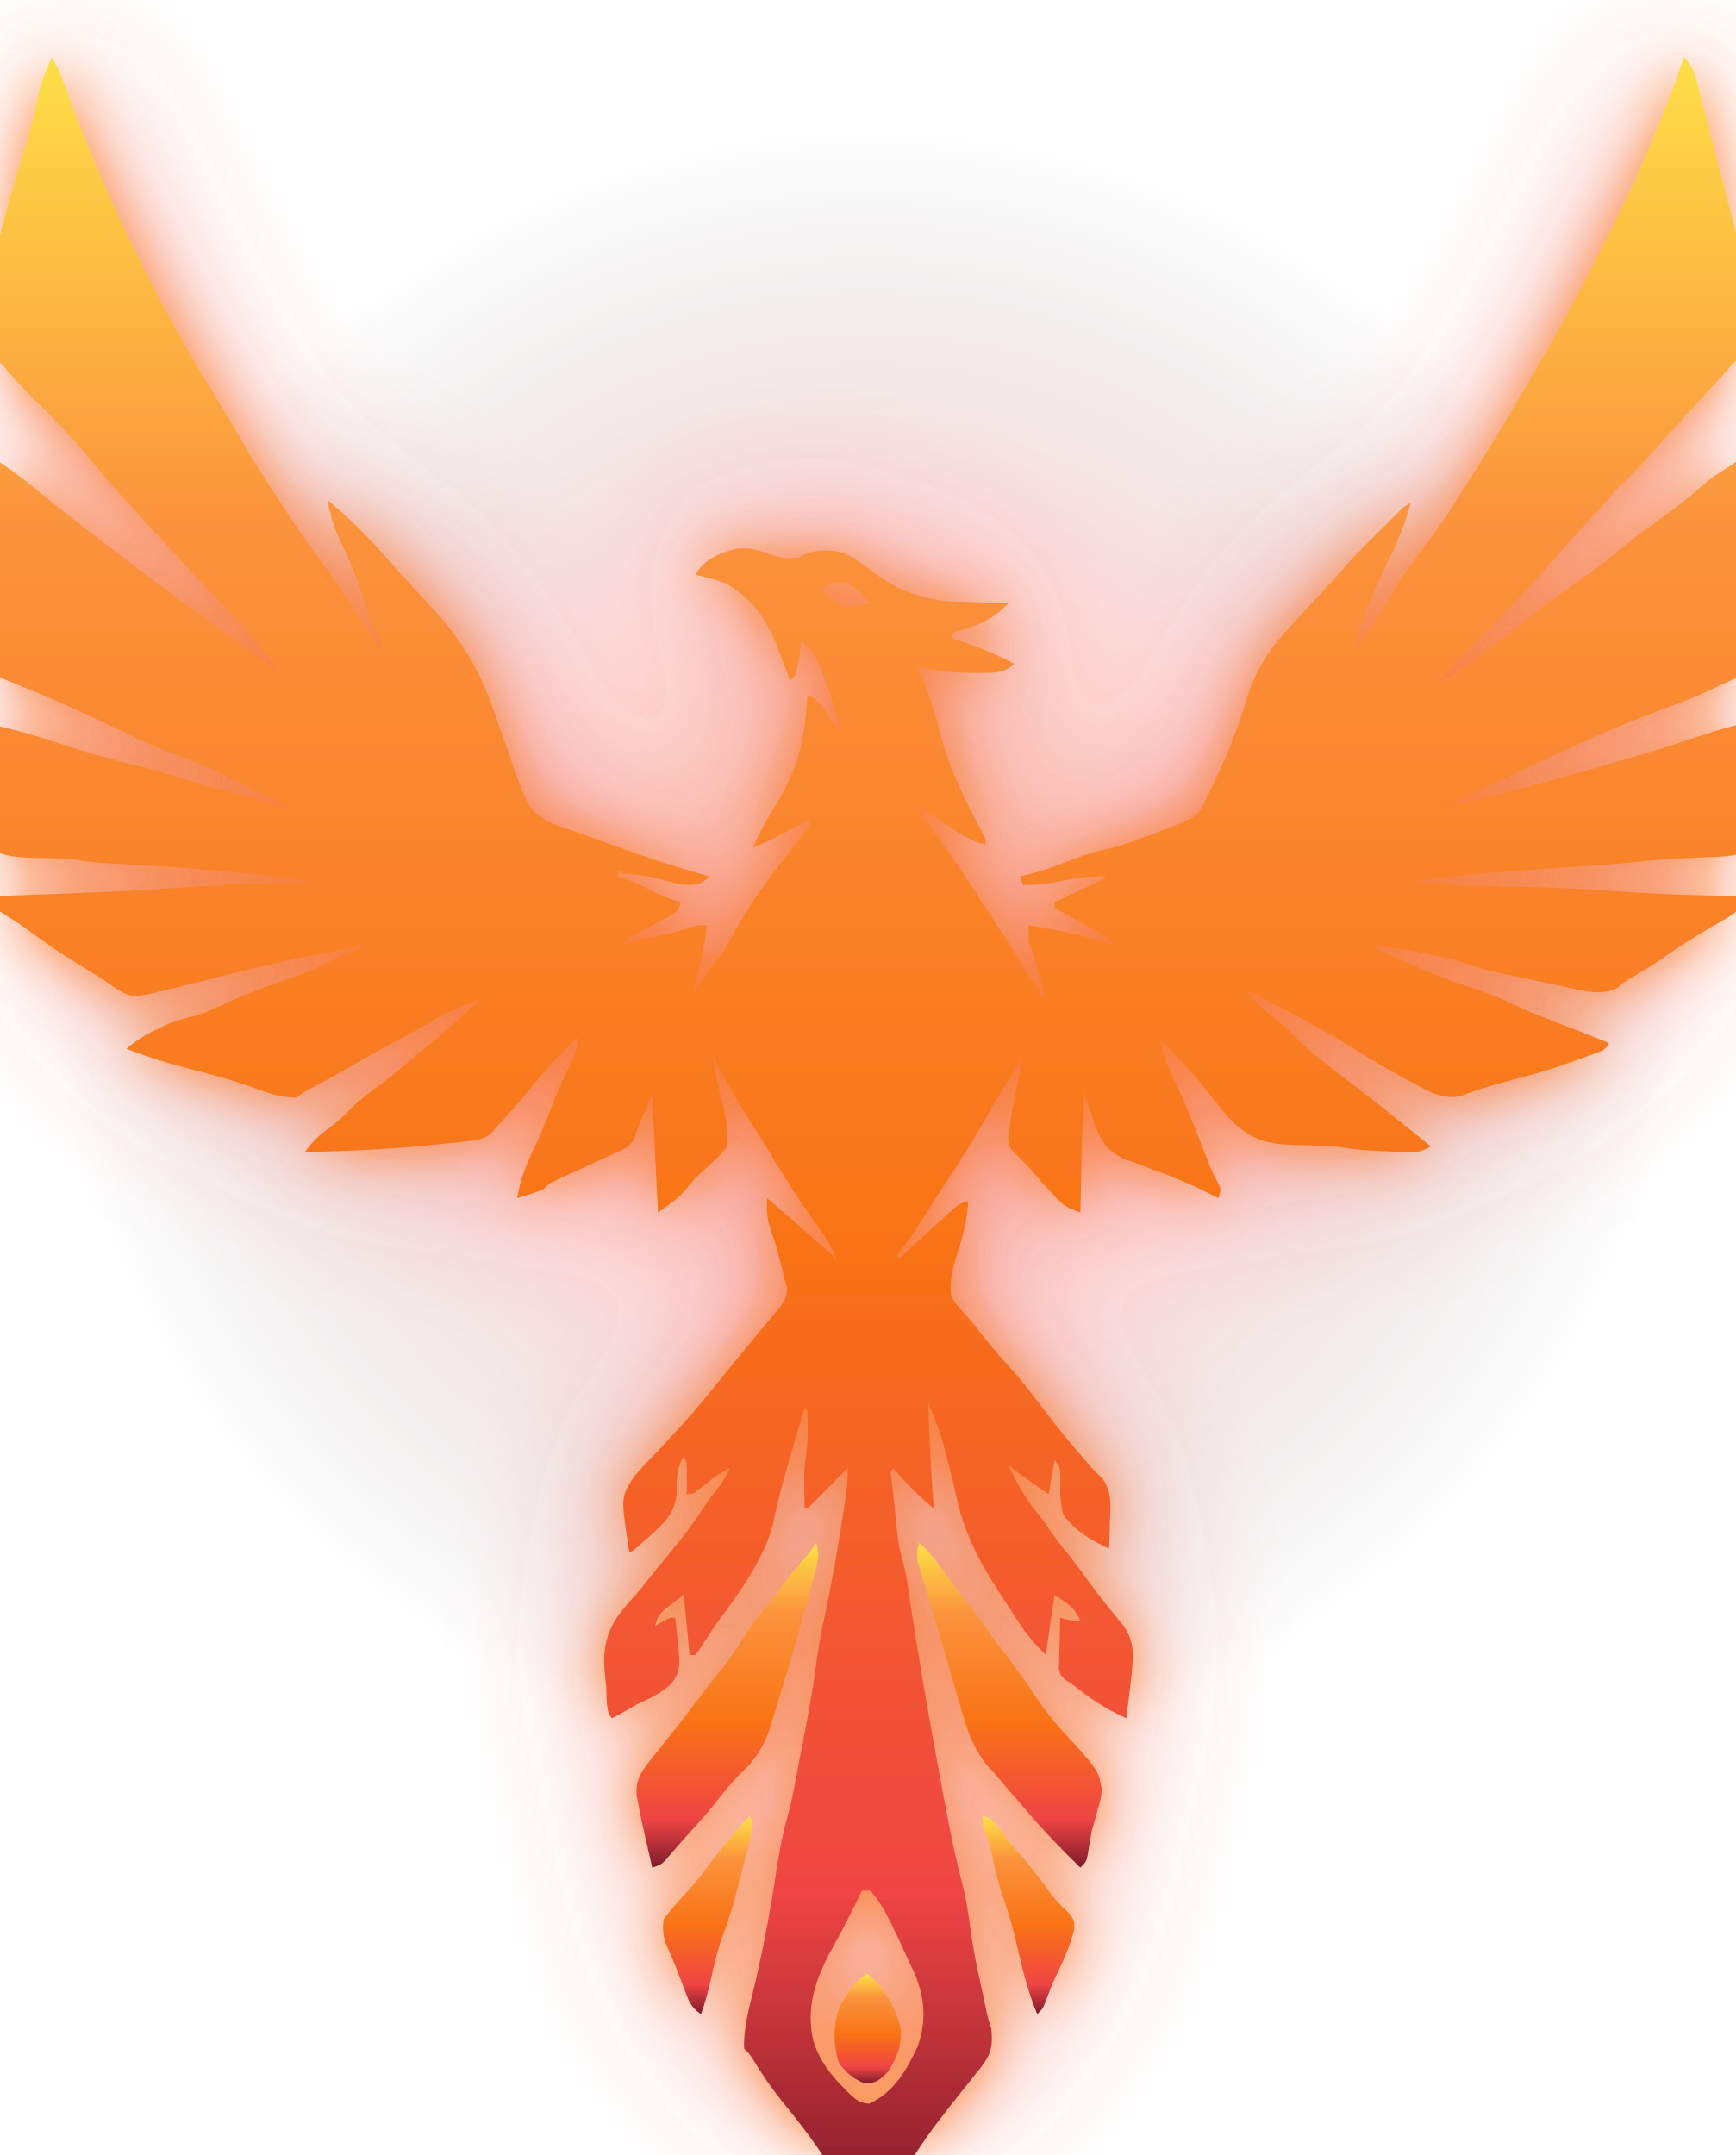
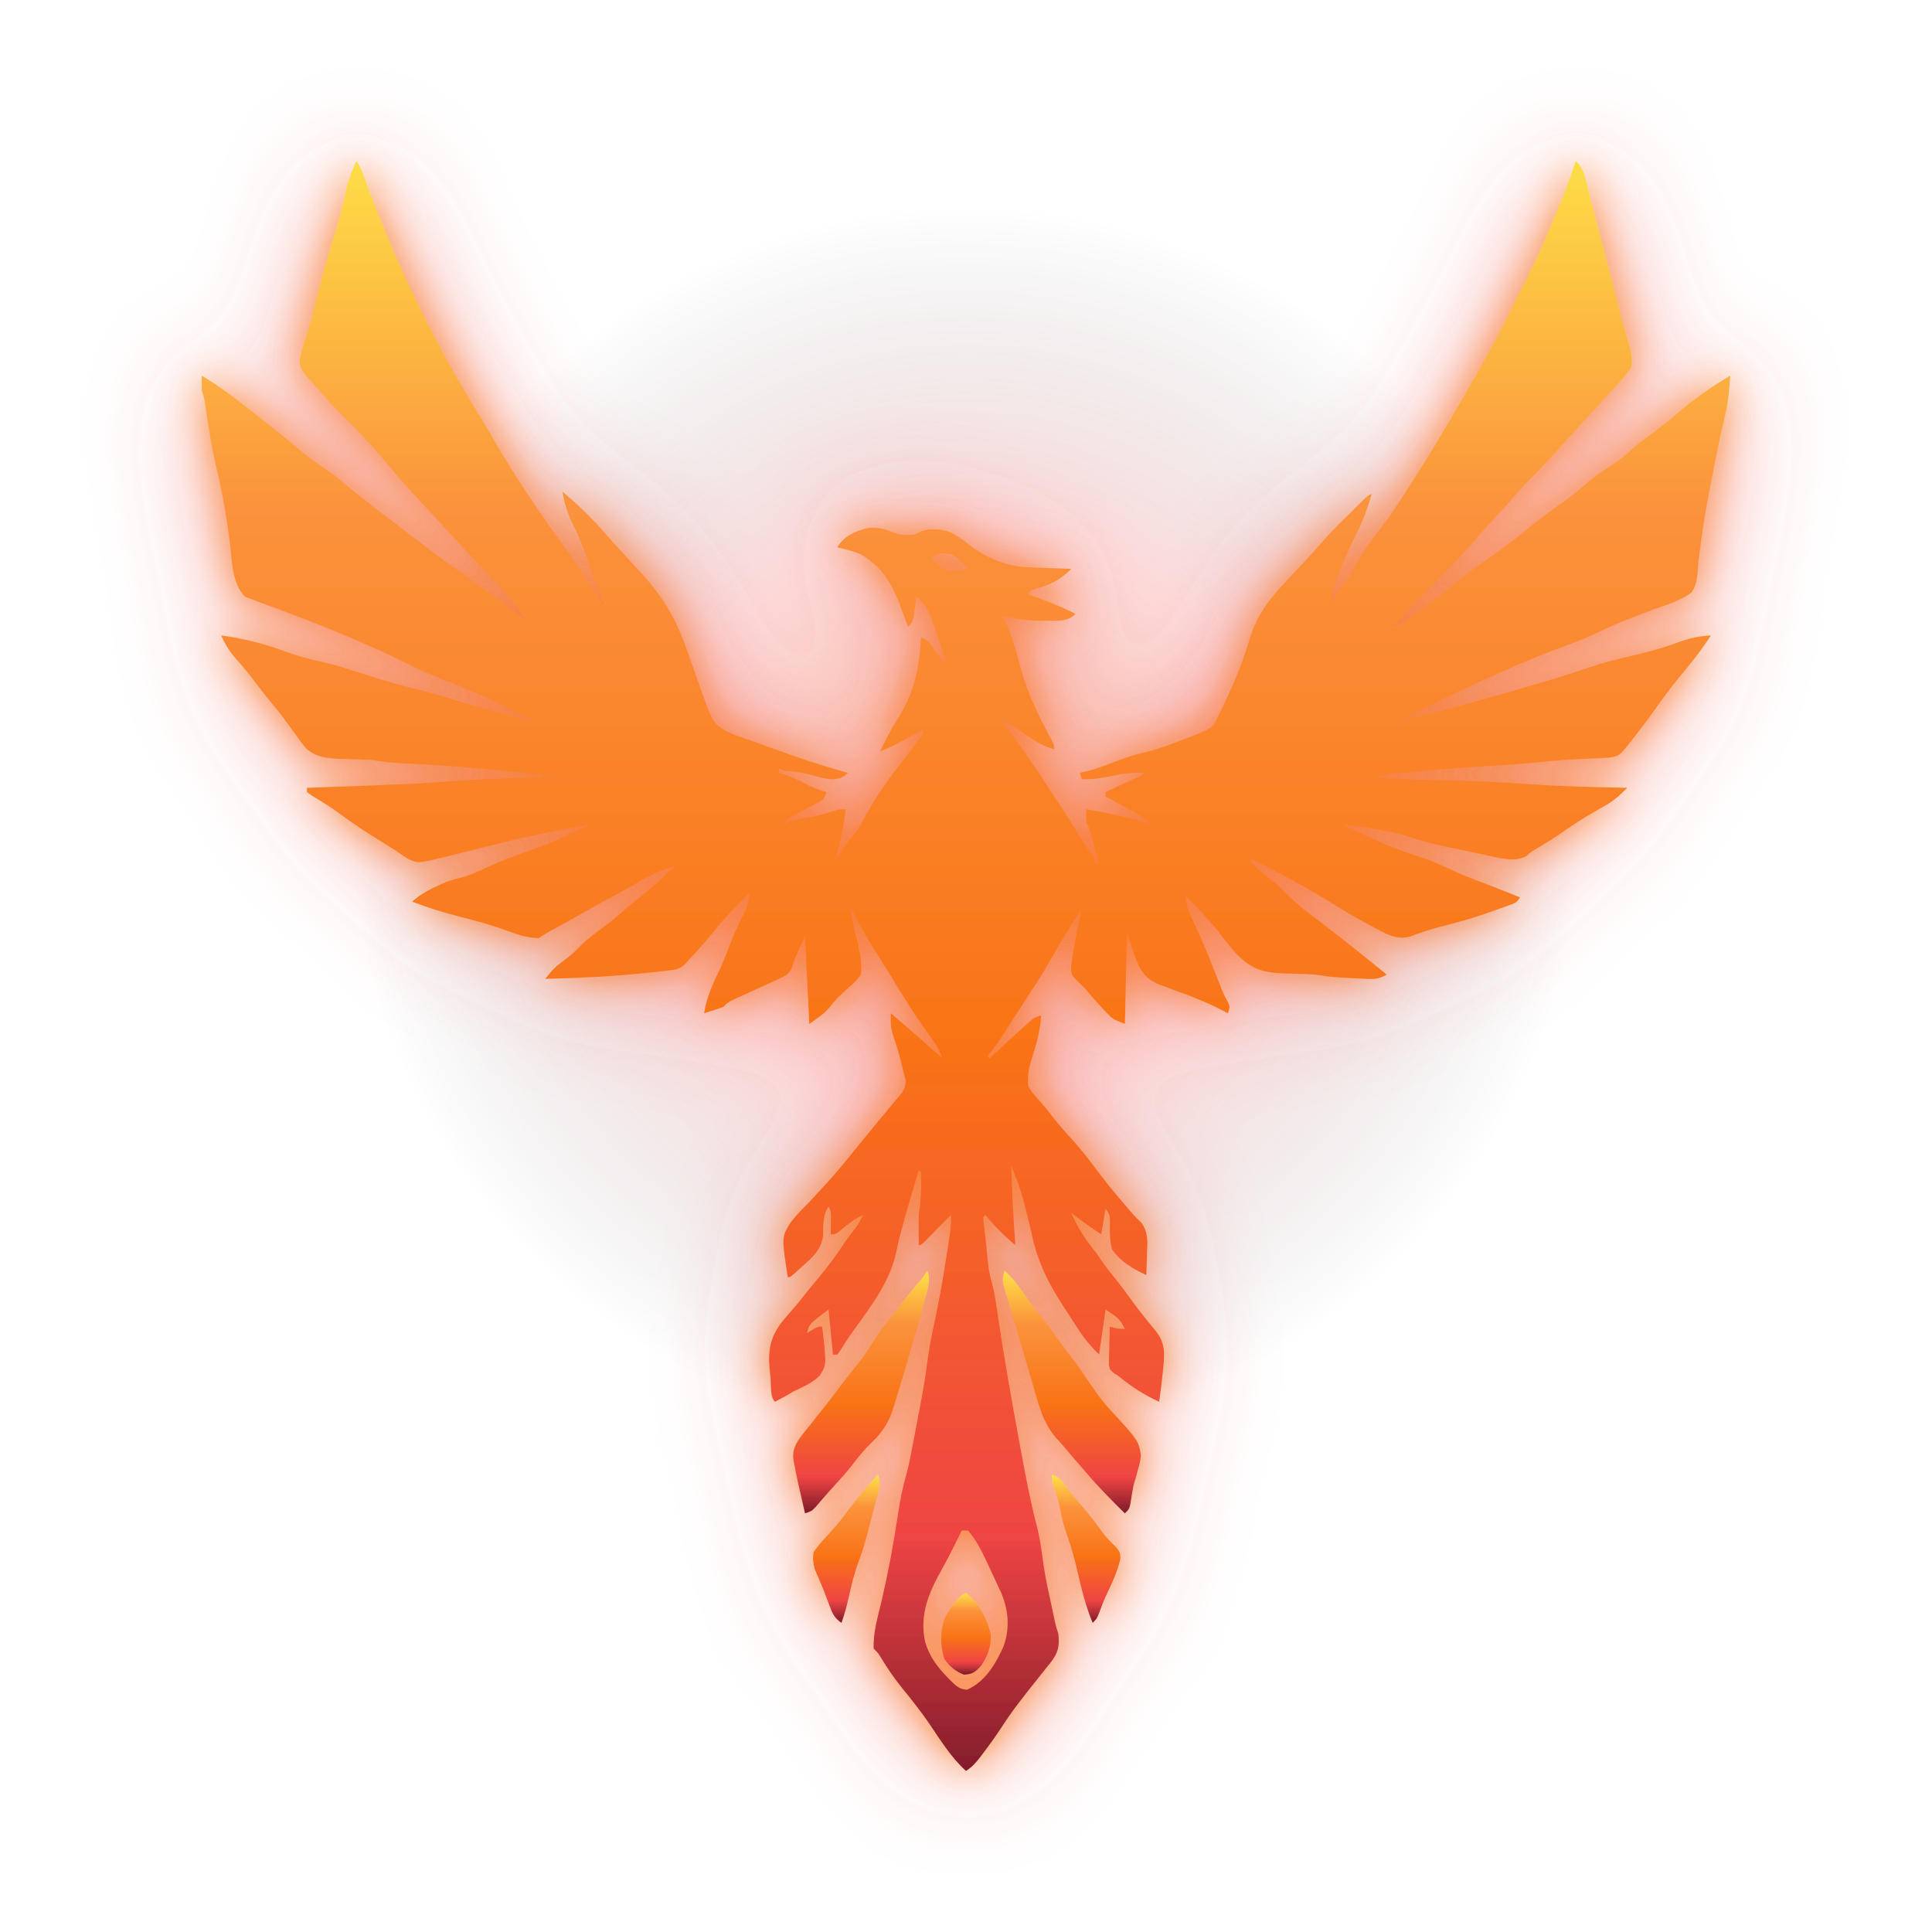
- <svg xmlns="http://www.w3.org/2000/svg" viewBox="210 20 604 750" width="100%" height="100%">
+ <svg xmlns="http://www.w3.org/2000/svg" viewBox="62 -35 900 900" width="100%" height="100%">
  <defs>
    <linearGradient id="fireGrad" x1="0%" y1="0%" x2="0%" y2="100%">
      <stop offset="0%" stop-color="#FDE047">
        <animate attributeName="stop-color" values="#FDE047;#FEF08A;#FDE047" dur="2.8s" repeatCount="indefinite" />
      </stop>
      <stop offset="22%" stop-color="#FB923C">
        <animate attributeName="stop-color" values="#FB923C;#FDBA74;#FB923C" dur="2.8s" repeatCount="indefinite" />
      </stop>
      <stop offset="55%" stop-color="#F97316">
        <animate attributeName="stop-color" values="#F97316;#EA580C;#F97316" dur="2.8s" repeatCount="indefinite" />
      </stop>
      <stop offset="85%" stop-color="#EF4444">
        <animate attributeName="stop-color" values="#EF4444;#DC2626;#EF4444" dur="2.8s" repeatCount="indefinite" />
      </stop>
      <stop offset="100%" stop-color="#7E1B2A" />
    </linearGradient>
    <radialGradient id="emberAura" cx="50%" cy="45%" r="45%">
      <stop offset="0%" stop-color="#F97316" stop-opacity="0.38">
        <animate attributeName="stop-opacity" values="0.25;0.48;0.25" dur="2.2s" repeatCount="indefinite" />
      </stop>
      <stop offset="50%" stop-color="#EF4444" stop-opacity="0.18">
        <animate attributeName="stop-opacity" values="0.12;0.28;0.12" dur="2.2s" repeatCount="indefinite" />
      </stop>
      <stop offset="100%" stop-color="#0B0D14" stop-opacity="0" />
    </radialGradient>
    <style>
      .phoenix-silhouette {
-         transform-origin: 512px 390px;
+         transform-origin: 512px 415px;
        animation: phoenixPulse 2.8s ease-in-out infinite alternate;
        filter: drop-shadow(0 0 10px rgba(249, 115, 22, 0.75)) drop-shadow(0 0 25px rgba(239, 68, 68, 0.45));
      }
      @keyframes phoenixPulse {
        0% {
          transform: scale(0.985);
          filter: drop-shadow(0 0 8px rgba(249, 115, 22, 0.6)) drop-shadow(0 0 18px rgba(239, 68, 68, 0.35));
        }
        50% {
          transform: scale(1.02);
          filter: drop-shadow(0 0 18px rgba(253, 224, 71, 0.95)) drop-shadow(0 0 35px rgba(249, 115, 22, 0.75)) drop-shadow(0 0 55px rgba(239, 68, 68, 0.5));
        }
        100% {
          transform: scale(0.985);
          filter: drop-shadow(0 0 8px rgba(249, 115, 22, 0.6)) drop-shadow(0 0 18px rgba(239, 68, 68, 0.35));
        }
      }
    </style>
  </defs>
  <circle cx="512" cy="380" r="320" fill="url(#emberAura)" />
  <g class="phoenix-silhouette">
    <path d="M0 0 C1.77 2.65 2.72 4.7 3.78 7.66 C3.95 8.14 3.95 8.14 4.82 10.53 C5.19 11.55 5.56 12.57 5.94 13.62 C19.32 49.89 36.67 85.14 57 118 C58.04 119.73 59.09 121.46 60.12 123.19 C60.57 123.92 61.01 124.65 61.46 125.41 C63.05 128.08 64.6 130.78 66.15 133.48 C70.04 140.15 74.2 146.61 78.44 153.06 C79.15 154.16 79.86 155.25 80.6 156.38 C84.65 162.56 88.83 168.62 93.22 174.58 C98.75 182.09 103.88 189.83 108.89 197.7 C110.89 200.83 112.93 203.92 115 207 C114.58 203.74 113.63 201.07 112.25 198.12 C110.4 194.12 109.02 190.08 107.69 185.88 C105.73 179.72 103.22 174.03 100.39 168.24 C98.13 163.51 96.82 159.16 96 154 C103.64 160.34 110.59 167.24 117.06 174.78 C119.45 177.52 121.91 180.2 124.38 182.88 C124.85 183.39 125.32 183.9 125.81 184.43 C128 186.83 130.21 189.22 132.43 191.61 C142.73 202.8 149.06 213.37 153.97 227.73 C154.98 230.66 156.03 233.57 157.09 236.47 C157.74 238.27 158.37 240.07 158.99 241.88 C165.89 261.74 165.89 261.74 172.84 265.88 C175.56 267.16 178.32 268.16 181.18 269.08 C184.64 270.21 188.03 271.48 191.43 272.75 C203.82 277.33 216.26 281.51 229 285 C226.78 287.22 225.33 287.66 222.25 288.04 C218.36 287.97 214.75 286.8 211.02 285.77 C207.02 284.75 203.1 284.4 199 284 C198.34 283.67 197.68 283.34 197 283 C197 283.66 197 284.32 197 285 C197.39 285.11 197.39 285.11 199.38 285.69 C203.3 287.11 206.87 288.92 210.59 290.82 C213.32 292.16 216.08 293.15 219 294 C217.81 297.56 217.2 297.73 214 299.41 C213.6 299.63 213.6 299.63 211.56 300.72 C210.72 301.16 209.87 301.61 209 302.06 C207.33 302.94 205.66 303.83 204 304.72 C203.26 305.11 202.51 305.5 201.75 305.9 C200 307 200 307 199 309 C199.72 308.69 200.44 308.38 201.18 308.06 C203.89 307.04 206.33 306.51 209.19 306.06 C213.91 305.26 218.36 304.08 222.91 302.59 C225 302 225 302 228 302 C227.39 307.66 226.38 313 224.94 318.5 C224.84 318.86 224.84 318.86 224.37 320.7 C223.92 322.47 223.46 324.24 223 326 C223.38 325.42 223.75 324.84 224.14 324.24 C226.46 320.7 228.72 317.32 231.5 314.12 C233.65 311.64 235.11 309.04 236.62 306.12 C243.04 294.04 251.49 283.13 259.94 272.41 C260.47 271.73 261 271.05 261.54 270.35 C262.02 269.75 262.49 269.15 262.98 268.53 C264 267 264 267 264 265 C262.98 265.55 261.95 266.11 260.89 266.68 C259.53 267.41 258.17 268.14 256.81 268.88 C256.48 269.06 256.48 269.06 254.77 269.98 C251.24 271.87 247.77 273.61 244 275 C246.29 270.25 248.56 265.55 251.44 261.12 C259.75 248.11 262.18 237.24 263 222 C266.78 223.26 267.4 224.71 269.56 228 C272.8 232.9 272.8 232.9 275 234 C266.74 208.74 266.74 208.74 261 203 C260.88 203.84 260.76 204.69 260.63 205.55 C260.47 206.65 260.3 207.75 260.12 208.88 C260.04 209.42 260.04 209.42 259.63 212.18 C259 215 259 215 257 217 C256.55 215.79 256.11 214.59 255.64 213.34 C255.03 211.73 254.42 210.11 253.81 208.5 C253.52 207.71 253.23 206.92 252.93 206.1 C249.11 196.1 244.36 188.79 235.06 183.25 C231.41 181.76 227.85 180.86 224 180 C227.38 174.47 232 172.73 238 171 C243.09 170.39 246.41 171.44 251.02 173.32 C254.09 174.37 256.79 174.31 260 174 C260.63 173.67 261.26 173.34 261.91 173 C266.27 170.91 271.6 171.23 276.15 172.69 C279.67 174.36 282.64 176.46 285.69 178.88 C293.99 185.35 303.5 188.94 313.96 189.32 C315.07 189.36 316.18 189.4 317.33 189.44 C318.48 189.48 319.63 189.52 320.81 189.56 C321.98 189.61 323.15 189.65 324.36 189.69 C327.24 189.8 330.12 189.9 333 190 C328.33 194.78 323.53 197.42 317.06 199.12 C316.56 199.27 316.56 199.27 314 200 C313.67 200.66 313.34 201.32 313 202 C313.39 202.12 313.39 202.12 315.38 202.75 C322.11 205.07 328.69 207.68 335 211 C331.54 214.46 327.93 214.14 323.16 214.19 C322.79 214.19 322.79 214.19 320.94 214.19 C320.19 214.19 319.43 214.19 318.66 214.19 C312.6 214.13 306.9 213.35 301 212 C301.33 212.66 301.65 213.32 301.99 214 C305.22 220.79 307.29 227.4 309.06 234.69 C312.34 247.37 317.73 258.51 324.01 269.97 C325 272 325 272 325 274 C319.71 272.56 315.81 270.09 311.38 267 C310.07 266.1 308.77 265.21 307.46 264.31 C306.89 263.92 306.32 263.52 305.74 263.11 C303.88 261.92 301.98 260.95 300 260 C300.38 260.5 300.75 261 301.14 261.52 C308.12 270.84 314.96 280.15 321.13 290.02 C323.5 293.8 325.99 297.51 328.49 301.2 C331.68 305.92 334.65 310.73 337.54 315.63 C338.9 317.84 340.34 319.92 341.88 322 C344 325 344 325 344 327 C344.66 327 345.32 327 346 327 C345.19 324.21 344.38 321.42 343.56 318.62 C343.45 318.23 343.45 318.23 342.87 316.22 C342.64 315.46 342.42 314.7 342.19 313.91 C341.99 313.21 341.78 312.51 341.57 311.79 C341 310 341 310 340 308 C339.96 306 339.96 304 340 302 C350.09 303.62 360.29 305.76 370 309 C367.8 306.61 365.62 305.08 362.77 303.52 C361.97 303.08 361.16 302.64 360.34 302.18 C359.5 301.73 358.67 301.28 357.81 300.81 C356.97 300.35 356.12 299.89 355.25 299.41 C353.17 298.27 351.09 297.13 349 296 C349 295.34 349 294.68 349 294 C349.25 293.88 349.25 293.88 350.54 293.28 C352.84 292.21 355.14 291.14 357.44 290.06 C358.24 289.69 359.04 289.32 359.87 288.93 C360.25 288.75 360.25 288.75 362.18 287.85 C362.89 287.52 363.6 287.19 364.33 286.85 C366 286 366 286 367 285 C361.75 284.84 357.07 285.42 351.94 286.5 C347.25 287.49 342.82 288.18 338 288 C337.67 287.01 337.34 286.02 337 285 C338.16 284.73 339.32 284.46 340.52 284.18 C344.74 283.13 348.71 281.67 352.75 280.06 C357.36 278.28 361.85 276.69 366.69 275.62 C372.64 274.26 378.24 272.16 383.94 270 C384.85 269.66 385.76 269.31 386.7 268.96 C398.85 264.26 398.85 264.26 401.94 257.77 C402.19 257.24 402.19 257.24 403.45 254.61 C403.96 253.5 404.47 252.39 405 251.25 C405.53 250.12 406.06 248.99 406.61 247.82 C410.38 239.68 413.43 231.59 416 223 C419.26 212.25 424.46 205.05 432 197 C433.19 195.71 434.39 194.42 435.58 193.13 C438 190.53 440.42 187.94 442.86 185.36 C445.16 182.92 447.39 180.44 449.56 177.88 C454.22 172.46 459.4 167.51 464.49 162.5 C465.93 161.07 467.35 159.62 468.77 158.17 C471 156 471 156 473 155 C471.18 161.71 468.86 167.79 465.75 174 C462.56 180.56 459.6 187.15 456.94 193.94 C456.64 194.69 456.34 195.44 456.03 196.21 C454.68 199.72 454 202.19 454 206 C463.57 191.9 463.57 191.9 467.5 184.88 C470.26 180.04 473.44 175.76 476.89 171.4 C483.19 163.34 488.54 154.63 494 146 C494.53 145.16 495.06 144.33 495.61 143.47 C504.83 128.89 513.48 114 522 99 C522.5 98.13 522.99 97.25 523.51 96.35 C528.53 87.49 533.34 78.55 537.82 69.4 C539.41 66.17 541.05 62.98 542.71 59.79 C548.75 48.1 554.13 36.26 559.06 24.06 C559.2 23.72 559.2 23.72 559.9 21.98 C562.83 14.73 565.63 7.46 568 0 C571.62 3.21 572.28 6.94 573.38 11.5 C573.81 13.23 574.25 14.97 574.68 16.7 C574.79 17.15 574.79 17.15 575.35 19.38 C576.34 23.35 577.39 27.3 578.44 31.25 C586.45 61.67 586.45 61.67 589.28 73.23 C590.47 77.78 591.85 82.28 593.23 86.77 C594.03 90.14 594.47 92.57 594 96 C592.48 98.27 591.08 100.08 589.25 102.06 C588.76 102.62 588.27 103.18 587.76 103.75 C586.19 105.52 584.6 107.26 583 109 C582.74 109.28 582.74 109.28 581.45 110.7 C578.93 113.47 576.39 116.21 573.84 118.95 C571.34 121.62 568.88 124.33 566.44 127.06 C552.55 142.53 552.55 142.53 545.59 149.38 C543.29 151.72 541.16 154.21 539.02 156.7 C536.56 159.51 534.03 162.25 531.5 165 C528.46 168.3 525.44 171.61 522.5 175 C513.95 184.81 505 194.1 495.73 203.24 C491.25 207.66 487.02 212.16 483 217 C488.12 215.4 491.84 212.24 496 209 C497.39 207.96 498.79 206.91 500.19 205.88 C503.98 203.05 507.66 200.09 511.32 197.11 C516.23 193.12 521.23 189.37 526.44 185.77 C533.97 180.56 541.19 175.08 548.24 169.23 C552.69 165.63 557.35 162.33 562 159 C566.11 156.02 570.05 152.99 573.81 149.56 C576.85 146.85 579.97 144.69 583.44 142.56 C587.99 139.76 591.79 136.64 595.7 133.02 C598.12 130.9 600.62 129.05 603.25 127.19 C607.49 124.17 611.45 120.97 615.38 117.56 C623.05 110.93 631.25 105.15 640 100 C639.59 106.36 639.08 112.55 637.55 118.75 C635.24 128.16 633.43 137.68 631.56 147.19 C631.41 147.99 631.25 148.78 631.09 149.61 C629.21 159.19 627.48 168.75 626.25 178.44 C626.13 179.3 626.01 180.17 625.89 181.06 C625.39 184.7 624.99 188.26 624.79 191.93 C624.41 195.65 624.02 197.85 622 201 C617.39 204.42 611.88 206.25 606.5 208.12 C603.33 209.24 600.2 210.45 597.07 211.68 C595.56 212.27 594.05 212.85 592.54 213.43 C587.16 215.48 582.02 217.83 576.84 220.33 C572.01 222.62 567.08 224.48 562.06 226.31 C535.7 236.03 510.22 248.68 485 261 C501.18 257.28 517.18 253.11 533.11 248.47 C536.46 247.49 539.81 246.53 543.15 245.57 C553.63 242.54 564.05 239.44 574.36 235.89 C580.17 233.9 586.02 232.38 592 231 C599.98 229.13 607.75 227.19 615.44 224.31 C620.74 222.33 625.36 221.29 631 221 C626.42 228.14 621.11 234.67 615.69 241.19 C611.86 245.84 608.35 250.65 604.89 255.57 C601.71 260.06 598.4 264.43 595 268.75 C594.53 269.35 594.06 269.94 593.58 270.56 C588.24 277.29 588.24 277.29 583 278 C579.84 278.21 576.67 278.32 573.5 278.44 C566.35 278.73 559.25 279.2 552.12 279.94 C543.49 280.82 534.85 281.42 526.19 281.94 C514.88 282.63 503.6 283.51 492.31 284.56 C491.62 284.63 490.92 284.69 490.21 284.76 C477.86 285.9 477.86 285.9 474 287 C483.57 288 493.1 288.22 502.71 288.39 C517.14 288.65 531.49 289.18 545.89 290.26 C561.23 291.38 576.62 291.66 592 292 C588.92 295.14 586.14 297.75 582.31 299.94 C581.44 300.44 580.57 300.95 579.68 301.47 C578.79 301.97 577.91 302.48 577 303 C570.97 306.51 565.2 310.22 559.52 314.27 C556.19 316.56 552.73 318.61 549.23 320.64 C547 322 547 322 545.21 323.67 C539.8 326.92 532.08 324.63 526.22 323.36 C525.41 323.19 524.6 323.01 523.77 322.84 C522.06 322.48 520.36 322.11 518.66 321.75 C516.08 321.19 513.49 320.65 510.91 320.11 C509.24 319.75 507.58 319.4 505.91 319.04 C505.53 318.96 505.53 318.96 503.61 318.56 C498.95 317.55 494.5 316.22 490 314.67 C487.71 313.9 485.43 313.34 483.06 312.87 C482.23 312.7 481.4 312.53 480.54 312.36 C479.7 312.2 478.86 312.04 478 311.88 C477.16 311.71 476.32 311.54 475.46 311.36 C469.99 310.29 464.55 309.55 459 309 C470.78 314.62 482.43 320.11 494.9 324 C500.36 325.73 505.42 327.93 510.58 330.43 C516.91 333.34 523.46 335.74 529.97 338.22 C534 339.77 538 341.38 542 343 C540.67 345.67 539.53 345.75 536.76 346.77 C536.31 346.93 536.31 346.93 534.05 347.77 C533.09 348.11 532.12 348.46 531.12 348.81 C530.63 348.99 530.63 348.99 528.13 349.89 C521.01 352.41 513.85 354.52 506.51 356.33 C501.05 357.69 495.8 359.36 490.54 361.4 C484.03 362.94 478.81 359.64 473.25 356.62 C472.41 356.18 471.57 355.73 470.71 355.27 C464.43 351.88 458.35 348.2 452.3 344.41 C445.37 340.12 438.24 336.23 431.06 332.38 C429.92 331.76 428.77 331.14 427.59 330.51 C419.41 326.14 419.41 326.14 416 325 C418.37 328.4 420.96 330.84 424.25 333.31 C427.31 335.62 430.04 337.97 432.69 340.75 C438.26 346.47 444.67 351.17 451 356 C460.81 363.5 470.45 371.18 480 379 C476.76 380.93 474.53 381.2 470.79 381.01 C469.79 380.96 468.79 380.92 467.77 380.87 C467.25 380.84 467.25 380.84 464.62 380.69 C463.6 380.64 462.57 380.59 461.51 380.54 C457.62 380.34 453.82 380.14 449.99 379.48 C444.22 378.55 438.33 378.63 432.5 378.48 C422.04 378.12 416.69 376.37 409.4 368.71 C406.75 365.72 404.32 362.63 401.93 359.44 C397.07 353.29 391.59 347.48 386 342 C386.56 346.64 387.85 350.14 389.94 354.31 C393.91 362.48 397.22 370.89 400.53 379.34 C403.97 388.08 403.97 388.08 405.86 391.56 C407 394 407 394 406 397 C405.39 396.69 404.79 396.37 404.16 396.05 C400.02 393.93 395.91 391.91 391.56 390.25 C390.75 389.92 389.94 389.58 389.11 389.24 C387.36 388.54 385.61 387.87 383.83 387.26 C381.32 386.38 378.85 385.41 376.38 384.44 C375.58 384.18 374.78 383.93 373.95 383.67 C363.43 379.29 363.83 371.47 359 360 C358.67 373.86 358.34 387.72 358 402 C352.36 399.74 352.36 399.74 349.62 396.88 C349.03 396.25 348.44 395.63 347.82 394.99 C345.41 392.35 343.02 389.69 340.71 386.96 C339 385 339 385 337.19 383.29 C333.06 379.22 333.06 379.22 332.9 375.83 C332.95 375.44 332.95 375.44 333.21 373.44 C333.33 372.56 333.44 371.68 333.56 370.77 C334.27 366.28 335.13 361.83 336.06 357.38 C336.16 356.92 336.16 356.92 336.63 354.62 C337.08 352.41 337.54 350.21 338 348 C333.21 355.56 328.44 363.12 324.06 370.94 C319.84 378.42 315.17 385.59 310.45 392.77 C308.95 395.07 307.47 397.37 305.99 399.68 C305.75 400.07 305.75 400.07 304.51 402 C303.57 403.46 302.64 404.92 301.7 406.38 C299.31 410.09 296.84 413.6 294 417 C294.33 417.33 294.66 417.66 295 418 C295.85 417.21 296.69 416.43 297.56 415.62 C307.79 406.14 307.79 406.14 312.62 401.81 C313.22 401.28 313.81 400.75 314.41 400.21 C316 399 316 399 319 398 C318.62 404.98 316.89 411.19 314.73 417.79 C313.3 422.31 312.46 426.21 313 431 C314.47 433.52 314.47 433.52 316.5 435.81 C317.23 436.66 317.97 437.52 318.72 438.39 C319.1 438.82 319.1 438.82 321 441 C322.32 442.66 323.63 444.33 324.94 446 C327.58 449.31 330.31 452.46 333.19 455.56 C337.8 460.61 341.86 466 345.97 471.45 C350.54 477.49 355.37 483.25 360.34 488.95 C360.78 489.46 361.22 489.98 361.67 490.51 C362.98 491.98 364.4 493.35 365.82 494.71 C368.94 499.42 368.56 503.36 368.31 508.88 C368.29 509.85 368.27 510.82 368.24 511.83 C368.19 514.22 368.1 516.61 368 519 C361.65 515.98 356.11 512.84 352 507 C350.9 502.87 350.98 498.72 351.06 494.48 C351 491 351 491 349 488 C348.34 491.96 347.68 495.92 347 500 C342.18 496.86 337.58 493.49 333 490 C335.84 496.27 339.04 501.65 343.38 506.99 C345 509 345 509 346.94 511.94 C349.38 515.57 352.11 518.9 354.86 522.3 C356.97 524.96 358.96 527.68 360.94 530.44 C364.47 535.36 368.24 540.04 372.12 544.69 C377.06 550.76 376.51 555.58 375.79 563.18 C375.27 568.13 374.65 573.06 374 578 C366.89 574.78 361.02 570.94 355 566 C354.31 565.57 353.61 565.13 352.9 564.69 C351 563 351 563 350.55 560.82 C350.56 560.41 350.56 560.41 350.61 558.33 C350.62 557.89 350.62 557.89 350.65 555.63 C350.67 555.16 350.67 555.16 350.75 552.81 C350.77 551.87 350.79 550.93 350.8 549.96 C350.85 547.64 350.92 545.32 351 543 C351.6 543.16 352.2 543.33 352.81 543.5 C355 544 355 544 358 544 C355.55 539.1 354.06 538.37 349 535 C348.01 541.93 347.02 548.86 346 556 C342.23 552.23 339.3 548.83 336.44 544.44 C336.02 543.79 335.6 543.15 335.17 542.49 C334.26 541.08 333.35 539.67 332.45 538.26 C331.46 536.72 330.46 535.18 329.45 533.65 C322.13 522.54 317.24 512.44 314.52 499.4 C313.62 495.21 312.52 491.08 311.44 486.94 C311.25 486.19 311.07 485.44 310.87 484.67 C309.4 478.9 307.31 473.48 305 468 C305.5 480.35 306 492.68 307 505 C301.77 500.73 297.33 496.18 293 491 C292.67 491.33 292.34 491.66 292 492 C292.09 493.75 292.09 493.75 292.38 495.99 C292.48 496.81 292.58 497.62 292.68 498.46 C292.74 498.88 292.74 498.88 293 501 C293.16 502.52 293.31 504.05 293.46 505.57 C293.5 505.95 293.5 505.95 293.7 507.85 C293.86 509.37 294.01 510.9 294.16 512.43 C294.52 515.84 294.98 518.94 295.94 522.24 C297.49 527.75 298.18 533.35 299 539 C301.79 557.5 305.01 575.92 308.4 594.32 C308.84 596.71 309.27 599.09 309.71 601.48 C311.87 613.32 314.13 625.05 317.18 636.7 C318.31 641.25 319.03 645.8 319.62 650.44 C320.47 656.71 321.57 662.83 323 669 C323.78 672.65 324.55 676.31 325.32 679.96 C326 683 326 683 327 686 C327.65 692.03 326.95 694.96 323.24 699.73 C322.71 700.38 322.17 701.02 321.62 701.69 C321.08 702.38 320.54 703.07 319.98 703.78 C318.86 705.19 317.74 706.6 316.62 708 C314.29 710.88 312.02 713.81 309.75 716.75 C309.34 717.28 308.93 717.8 308.51 718.35 C305.85 721.8 303.39 725.35 301 729 C298.05 733.51 294.95 737.85 291.69 742.12 C291.27 742.68 290.85 743.24 290.41 743.81 C288.4 746.41 286.77 748.16 284 750 C277 743.66 272.02 735.51 266.75 727.75 C262.87 722.09 258.66 716.79 254.32 711.47 C250.6 706.87 247.36 702.16 244.3 697.07 C243 695 243 695 241 693 C240.63 685.45 243.09 677.62 244.78 670.34 C247.84 657.09 250.33 643.82 252.31 630.37 C253.28 623.95 254.49 617.79 256.29 611.55 C257.44 607.41 258.21 603.22 259 599 C259.23 597.83 259.45 596.66 259.68 595.46 C260.33 592.11 260.97 588.75 261.6 585.4 C261.87 584.02 262.13 582.64 262.4 581.25 C263.81 573.91 265.1 566.59 266.04 559.16 C266.82 553.04 267.95 547.08 269.31 541.06 C271.49 531.03 273.23 520.95 274.81 510.81 C274.92 510.11 275.03 509.41 275.15 508.68 C275.46 506.67 275.77 504.66 276.08 502.64 C276.26 501.48 276.44 500.32 276.62 499.12 C276.95 496.37 277.08 493.77 277 491 C276.36 491.64 275.72 492.28 275.06 492.94 C274.84 493.16 274.84 493.16 273.71 494.29 C272.37 495.63 271.03 496.98 269.7 498.34 C269.3 498.74 269.3 498.74 267.25 500.81 C266.47 501.6 265.69 502.39 264.89 503.21 C263 505 263 505 262 505 C261.83 491.33 261.83 491.33 262.5 486.88 C263.18 481.6 263.29 476.32 263 471 C262.67 470.67 262.34 470.34 262 470 C260.79 474.11 259.59 478.22 258.38 482.33 C257.96 483.78 257.54 485.22 257.11 486.67 C254.86 494.3 252.73 501.88 251.19 509.69 C248.13 522.55 239.22 534.32 231.53 544.88 C229.31 547.96 227.29 551.17 225.26 554.38 C225.05 554.65 225.05 554.65 224 556 C223.34 556 222.68 556 222 556 C221.34 549.07 220.68 542.14 220 535 C211 541.75 211 541.75 210 546 C210.78 545.5 211.57 545.01 212.38 544.5 C215 543 215 543 217 543 C219.05 560.74 219.05 560.74 215.87 565.8 C212.46 569.15 208.3 571.03 204 573 C202.22 574.01 200.45 575.03 198.69 576.06 C197.46 576.72 196.23 577.37 195 578 C192.64 575.64 193.23 570.23 193 567 C192.92 566.35 192.84 565.69 192.76 565.02 C191.61 555.17 192.22 548.45 198.5 540.5 C200.13 538.53 201.78 536.61 203.48 534.71 C205.49 532.45 207.33 530.07 209.19 527.69 C211.2 525.2 213.23 522.73 215.28 520.27 C219.34 515.37 223.15 510.48 226.59 505.13 C228.49 502.26 230.58 499.54 232.7 496.82 C234.03 494.96 235.03 493.07 236 491 C231.82 492.89 228.56 495.66 225.02 498.54 C223 500 223 500 221 500 C221.01 499.61 221.01 499.61 221.04 497.66 C221.04 496.66 221.05 495.66 221.06 494.62 C221.07 494.13 221.07 494.13 221.1 491.6 C221 489 221 489 220 487 C217.11 491.33 217.61 495.44 217.44 500.55 C216.59 507.18 212.63 510.58 207.88 514.81 C207.32 515.31 206.77 515.82 206.21 516.33 C202.15 520 202.15 520 201 520 C198.1 501.44 198.1 501.44 202 494.91 C204.66 491.28 207.8 488.15 211 485 C212.78 483.07 214.55 481.13 216.31 479.19 C216.76 478.71 216.76 478.71 219.04 476.27 C224.44 470.39 229.4 464.12 234.43 457.93 C236.5 455.38 238.6 452.85 240.69 450.31 C241.37 449.47 242.05 448.63 242.75 447.76 C244.49 445.63 246.25 443.53 248.03 441.43 C249.06 440.18 250.09 438.94 251.12 437.69 C251.62 437.11 252.12 436.54 252.64 435.94 C254.91 433.15 256.02 431.61 255.89 427.95 C255.6 426.97 255.3 426 255 425 C254.89 424.52 254.89 424.52 254.35 422.11 C253.18 417.39 251.97 412.76 250.31 408.19 C248.94 404.28 248.74 401.12 249 397 C257.08 403.91 265.06 410.93 273 418 C271.4 413.11 268.57 409.41 265.56 405.31 C259.77 397.26 254.58 388.95 249.48 380.44 C247.88 377.8 246.24 375.17 244.6 372.55 C244.31 372.09 244.31 372.09 242.85 369.75 C241.74 367.97 240.62 366.2 239.5 364.43 C235.97 358.78 232.88 353.01 230 347 C230.75 353.01 232.1 358.74 233.63 364.6 C234.86 369.55 235.59 373.9 235 379 C232.8 381.94 232.8 381.94 229.88 384.56 C228.85 385.5 227.84 386.44 226.82 387.39 C225.89 388.25 224.96 389.11 224 390 C222.89 391.27 221.8 392.56 220.75 393.88 C218 397 218 397 211 402 C210.34 388.47 209.68 374.94 209 361 C204 372 204 372 203.09 375.46 C201.48 379.21 199.19 379.91 195.53 381.58 C194.9 381.88 194.26 382.17 193.6 382.48 C191.58 383.42 189.54 384.34 187.5 385.25 C185.46 386.18 183.43 387.12 181.4 388.06 C179.55 388.91 177.71 389.75 175.86 390.58 C173 392 173 392 171 394 C169.48 394.6 167.93 395.14 166.38 395.62 C165.56 395.89 164.74 396.15 163.9 396.41 C163.27 396.61 162.65 396.8 162 397 C163.05 390.37 165.35 384.79 168.26 378.79 C170.7 373.74 172.72 368.61 174.67 363.35 C176.48 358.8 178.58 354.41 180.77 350.02 C182.4 346.67 183 344.83 183 341 C176.97 346.81 171.47 352.71 166.23 359.25 C162.66 363.65 158.87 367.85 155 372 C154.37 372.73 153.75 373.46 153.11 374.21 C150.41 376.5 148.62 376.72 145.12 377.12 C143.87 377.27 142.62 377.42 141.33 377.57 C139.89 377.71 138.44 377.86 137 378 C136.22 378.08 135.44 378.17 134.63 378.26 C119.12 379.94 103.59 380.56 88 381 C90.38 377.87 92.57 375.35 95.81 373.12 C98.55 371.15 100.93 369.14 103.25 366.69 C107.14 362.66 111.58 359.5 116.08 356.19 C119.21 353.84 122.12 351.34 125.02 348.73 C127.21 346.82 129.47 345.04 131.75 343.25 C137.78 338.48 143.38 333.25 149 328 C142.42 330.13 136.63 332.62 130.78 336.3 C127.51 338.3 124.14 340.09 120.75 341.88 C114.52 345.16 108.41 348.59 102.31 352.11 C98.31 354.4 94.27 356.59 90.21 358.77 C88 360 88 360 85 362 C79.93 361.9 75.85 360.65 71.12 358.88 C63.07 355.86 54.83 353.73 46.5 351.59 C39.5 349.77 32.75 347.6 26 345 C29.57 341.94 33.04 339.83 37.31 337.88 C38.38 337.38 39.45 336.88 40.55 336.37 C43.1 335.36 45.27 334.65 47.9 334.05 C52.3 333.02 56.18 331.24 60.25 329.31 C66.85 326.27 73.49 323.69 80.38 321.38 C87 319.14 93.15 316.71 99.3 313.36 C101.58 312.21 103.78 311.3 106.17 310.42 C106.53 310.28 106.53 310.28 108.35 309.61 C108.89 309.41 109.44 309.21 110 309 C93.57 311.59 77.5 315.12 61.38 319.19 C58.09 320.01 54.8 320.83 51.51 321.64 C49.49 322.15 47.47 322.65 45.45 323.16 C44.99 323.27 44.99 323.27 42.7 323.85 C41.91 324.05 41.12 324.25 40.31 324.45 C28.57 327.24 28.57 327.24 24.05 325.06 C21.99 323.77 20 322.4 18 321 C16.73 320.2 15.46 319.41 14.19 318.62 C13.53 318.21 12.87 317.8 12.19 317.37 C10.61 316.38 9.02 315.39 7.44 314.41 C1.71 310.82 -3.78 307.02 -9.21 302.99 C-13.01 300.28 -16.98 297.85 -20.98 295.45 C-21.65 294.97 -22.31 294.49 -23 294 C-23 293.34 -23 292.68 -23 292 C-22.71 291.99 -22.71 291.99 -21.27 291.94 C27.35 290.18 27.35 290.18 47.39 288.68 C62.57 287.6 77.79 287.33 93 287 C71.57 284 50.18 282.19 28.57 280.95 C28.08 280.92 28.08 280.92 25.58 280.78 C23.72 280.67 21.86 280.57 20 280.47 C15.59 280.22 11.35 279.77 7 279 C5.37 278.9 3.74 278.83 2.1 278.79 C1.21 278.76 0.32 278.73 -0.6 278.7 C-2.44 278.65 -4.28 278.61 -6.12 278.57 C-12.59 278.35 -18.86 278.08 -23.69 273.34 C-25.38 271.29 -26.92 269.18 -28.44 267 C-29.56 265.46 -30.69 263.92 -31.81 262.38 C-32.08 262 -32.08 262 -33.45 260.11 C-35.52 257.29 -37.71 254.62 -39.94 251.94 C-42.85 248.42 -45.63 244.85 -48.33 241.17 C-51.31 237.3 -54.54 233.63 -57.73 229.93 C-59.95 227.07 -61.5 224.29 -63 221 C-52.73 222.32 -42.75 224.87 -33.06 228.5 C-28.16 230.32 -23.29 231.7 -18.19 232.81 C-10.86 234.41 -3.81 236.6 3.31 238.94 C11.83 241.74 20.32 244.2 29.04 246.28 C34.68 247.64 40.18 249.25 45.69 251.05 C52.78 253.32 59.98 255.13 67.2 256.95 C68.14 257.18 69.08 257.42 70.04 257.67 C70.88 257.88 71.71 258.09 72.57 258.3 C75 259 75 259 77.62 260.08 C80 261 80 261 83 261 C54.96 247.15 54.96 247.15 41.09 241.82 C35.35 239.6 29.84 237.08 24.31 234.38 C6.07 225.5 -12.75 217.62 -31.75 210.5 C-33.38 209.88 -35.01 209.26 -36.63 208.64 C-38.77 207.83 -40.92 207.03 -43.08 206.27 C-44.94 205.61 -46.78 204.9 -48.62 204.19 C-49.61 203.83 -50.59 203.47 -51.6 203.11 C-58.26 197.26 -57.92 184.66 -59.08 176.33 C-60.65 165.07 -62.49 154 -65.19 142.95 C-67.16 134.71 -68.48 126.4 -69.74 118.03 C-69.9 117.03 -70.05 116.02 -70.2 114.99 C-70.33 114.1 -70.46 113.21 -70.6 112.29 C-71 110 -71 110 -72 107 C-72.04 104.67 -72.04 102.33 -72 100 C-63.74 104.94 -56.29 110.54 -48.81 116.56 C-47.02 117.98 -45.22 119.4 -43.42 120.8 C-37.76 125.21 -32.16 129.67 -26.69 134.31 C-23.47 137.02 -20.3 139.56 -16.75 141.81 C-12.41 144.59 -8.48 147.79 -4.5 151.06 C3.08 157.29 10.82 163.28 18.64 169.21 C21.23 171.17 23.81 173.15 26.39 175.13 C28.24 176.54 30.09 177.96 31.94 179.38 C32.79 180.03 33.64 180.68 34.52 181.36 C39.52 185.18 44.6 188.87 49.77 192.46 C56.98 197.46 64 202.72 71 208 C72.5 209.13 74 210.25 75.5 211.38 C76.67 212.25 77.83 213.12 79 214 C75.02 207.61 70.62 202.14 65.38 196.75 C63.95 195.26 62.53 193.77 61.1 192.28 C60.4 191.56 59.71 190.83 58.99 190.08 C56.21 187.17 53.47 184.22 50.75 181.25 C50.27 180.73 49.79 180.21 49.3 179.67 C48.34 178.63 47.39 177.59 46.43 176.56 C44.48 174.43 42.52 172.31 40.56 170.18 C39.56 169.11 38.57 168.03 37.58 166.95 C34.95 164.11 32.32 161.27 29.67 158.46 C23.96 152.37 18.47 146.22 13.23 139.71 C7.31 132.52 0.87 125.8 -5.75 119.25 C-9.41 115.62 -12.98 111.97 -16.29 108.02 C-17.57 106.51 -18.89 105.05 -20.24 103.6 C-25.72 97.45 -25.72 97.45 -26.42 93.82 C-26.23 91.4 -25.71 89.32 -25 87 C-24.74 86.14 -24.49 85.28 -24.22 84.39 C-23.57 82.28 -22.9 80.17 -22.22 78.07 C-20.66 73.05 -19.48 67.93 -18.25 62.81 C-15.81 52.76 -12.88 42.91 -9.76 33.05 C-7.66 26.35 -5.97 19.76 -4.65 12.87 C-3.63 8.36 -1.9 4.2 0 0 Z M268 185 C270.12 187.42 272.19 189.4 275 191 C278.47 191.23 281.62 190.75 285 190 C278.29 183.11 278.29 183.11 274 182.75 C271 183 271 183 268 185 Z M282 638 C281.59 638.84 281.18 639.67 280.75 640.54 C280.17 641.7 279.6 642.86 279 644.06 C278.69 644.69 278.38 645.32 278.06 645.96 C276.4 649.3 274.69 652.6 272.86 655.85 C266.68 666.86 262.2 677.18 265 690 C267.08 696.93 270.94 701.93 276 707 C276.27 707.27 276.27 707.27 277.61 708.64 C279.87 710.76 281.36 711.97 284.5 712.12 C292.98 708.31 297.64 700.37 301.38 692.19 C304.47 683.8 303.88 675.54 300.54 667.33 C289.85 644.2 289.85 644.2 285 638 C284.01 638 283.02 638 282 638 Z " fill="url(#fireGrad)" transform="translate(228,40)" />
    <path d="M0 0 C1.12 3.36 0.87 5.52 -0.01 8.93 C-0.14 9.43 -0.14 9.43 -0.79 11.97 C-1.09 13.08 -1.38 14.18 -1.69 15.31 C-1.99 16.47 -2.3 17.62 -2.61 18.81 C-5.36 28.99 -8.33 39.1 -11.39 49.19 C-11.92 50.93 -12.45 52.67 -12.97 54.42 C-13.71 56.89 -14.47 59.36 -15.23 61.83 C-15.45 62.57 -15.67 63.31 -15.9 64.06 C-17.88 70.39 -20.94 75.26 -25.81 79.81 C-29.3 83.2 -32.23 86.77 -35.16 90.65 C-37.85 94.08 -40.78 97.28 -43.72 100.5 C-46.64 103.7 -49.46 106.99 -52.27 110.29 C-54 112 -54 112 -57 113 C-57.85 109.34 -58.68 105.67 -59.5 102 C-59.74 100.97 -59.98 99.94 -60.22 98.88 C-60.88 95.93 -61.47 92.98 -62 90 C-62.07 89.64 -62.07 89.64 -62.42 87.83 C-63.02 82.08 -60.12 78.71 -56.77 74.44 C-56.04 73.55 -55.31 72.66 -54.56 71.75 C-53.08 69.88 -51.61 68.02 -50.13 66.15 C-49.77 65.71 -49.77 65.71 -47.96 63.46 C-45.57 60.46 -43.28 57.4 -41 54.31 C-38.37 50.78 -35.66 47.34 -32.88 43.94 C-29.47 39.73 -26.63 35.32 -23.79 30.73 C-21.39 27.07 -18.68 23.72 -15.91 20.34 C-14.17 18.21 -12.51 16.03 -10.88 13.81 C-8.49 10.59 -5.95 7.55 -3.3 4.54 C-2 3 -2 3 0 0 Z " fill="url(#fireGrad)" transform="translate(494,557)" />
    <path d="M0 0 C4.07 3.7 7.02 7.79 10.11 12.32 C11.98 14.97 13.95 17.49 16 20 C19.31 24.07 22.33 28.27 25.3 32.59 C26.88 34.83 28.54 36.98 30.25 39.12 C33.54 43.27 36.48 47.62 39.44 52 C42.44 56.43 45.42 60.69 49.06 64.62 C62.35 79.1 62.35 79.1 63.48 85.88 C63.25 88.41 62.78 90.58 62 93 C61.69 94.13 61.38 95.27 61.06 96.44 C60.89 97.03 60.89 97.03 60 100 C59.48 102.88 59.01 105.76 58.56 108.64 C58 111 58 111 56 113 C49.75 106.86 43.67 100.69 38 94 C37.05 92.9 36.1 91.81 35.15 90.71 C34.1 89.49 33.05 88.28 32 87.06 C31.76 86.78 31.76 86.78 30.53 85.36 C29.53 84.2 28.54 83.03 27.57 81.85 C26.51 80.6 25.41 79.38 24.28 78.2 C17.74 70.87 15.72 61.92 13.06 52.69 C12.55 50.95 12.03 49.21 11.51 47.47 C10.48 43.98 9.46 40.49 8.45 36.99 C7.33 33.12 6.18 29.25 5.03 25.39 C4.07 22.2 3.13 19.01 2.19 15.81 C1.84 14.66 1.5 13.51 1.15 12.33 C0.84 11.28 0.54 10.23 0.23 9.14 C-0.03 8.24 -0.3 7.34 -0.57 6.41 C-1.02 3.89 -0.82 2.4 0 0 Z " fill="url(#fireGrad)" transform="translate(530,557)" />
    <path d="M0 0 C1.56 3.97 0.39 7.37 -0.69 11.31 C-0.87 12.02 -1.06 12.72 -1.25 13.44 C-1.63 14.91 -2.03 16.37 -2.42 17.83 C-2.97 19.88 -3.5 21.94 -4.02 24 C-5.45 29.57 -6.93 35.01 -9 40.38 C-11.07 45.8 -12.36 51.33 -13.61 56.99 C-14.52 61.09 -15.59 65.03 -17 69 C-20.69 66.54 -21.46 63.98 -22.94 60 C-23.46 58.64 -23.98 57.27 -24.5 55.91 C-24.76 55.24 -25.01 54.58 -25.27 53.89 C-26.53 50.63 -27.94 47.44 -29.34 44.25 C-30.23 41.21 -30.45 39.16 -30 36 C-28.26 33.56 -26.6 31.53 -24.56 29.38 C-23.45 28.14 -22.34 26.9 -21.23 25.66 C-20.68 25.05 -20.13 24.43 -19.56 23.8 C-17.32 21.22 -15.33 18.51 -13.31 15.75 C-9.22 10.17 -4.73 5.05 0 0 Z " fill="url(#fireGrad)" transform="translate(471,652)" />
    <path d="M0 0 C3.51 1.17 4.11 2.14 6.25 5.06 C8.53 8.09 10.84 11 13.38 13.81 C17.15 18.06 20.49 22.59 23.83 27.19 C25.68 29.59 27.55 31.51 29.75 33.56 C31.66 35.75 32.02 36.55 31.87 39.48 C30.41 45.41 27.82 50.92 25.2 56.41 C24.11 58.77 23.18 61.12 22.31 63.56 C21 67 21 67 19 69 C15.73 61.19 13.81 53.21 11.93 44.99 C10.66 39.49 9.18 34.14 7.31 28.81 C5.62 23.98 4.34 19.33 3.47 14.29 C2.81 11.05 1.72 8.01 0.59 4.91 C0 3 0 3 0 0 Z " fill="url(#fireGrad)" transform="translate(552,652)" />
    <path d="M0 0 C5.91 4.87 9.96 12 11.52 19.5 C11.78 25.02 10.12 29.49 7 34 C4.27 36.94 3.08 37.95 -0.94 38.12 C-4.94 36.65 -7.42 34.37 -10 31 C-12.11 24.67 -12.24 16.65 -9.31 10.56 C-6.97 6.63 -4.16 2.08 0 0 Z " fill="url(#fireGrad)" transform="translate(512,707)" />
  </g>
</svg>
